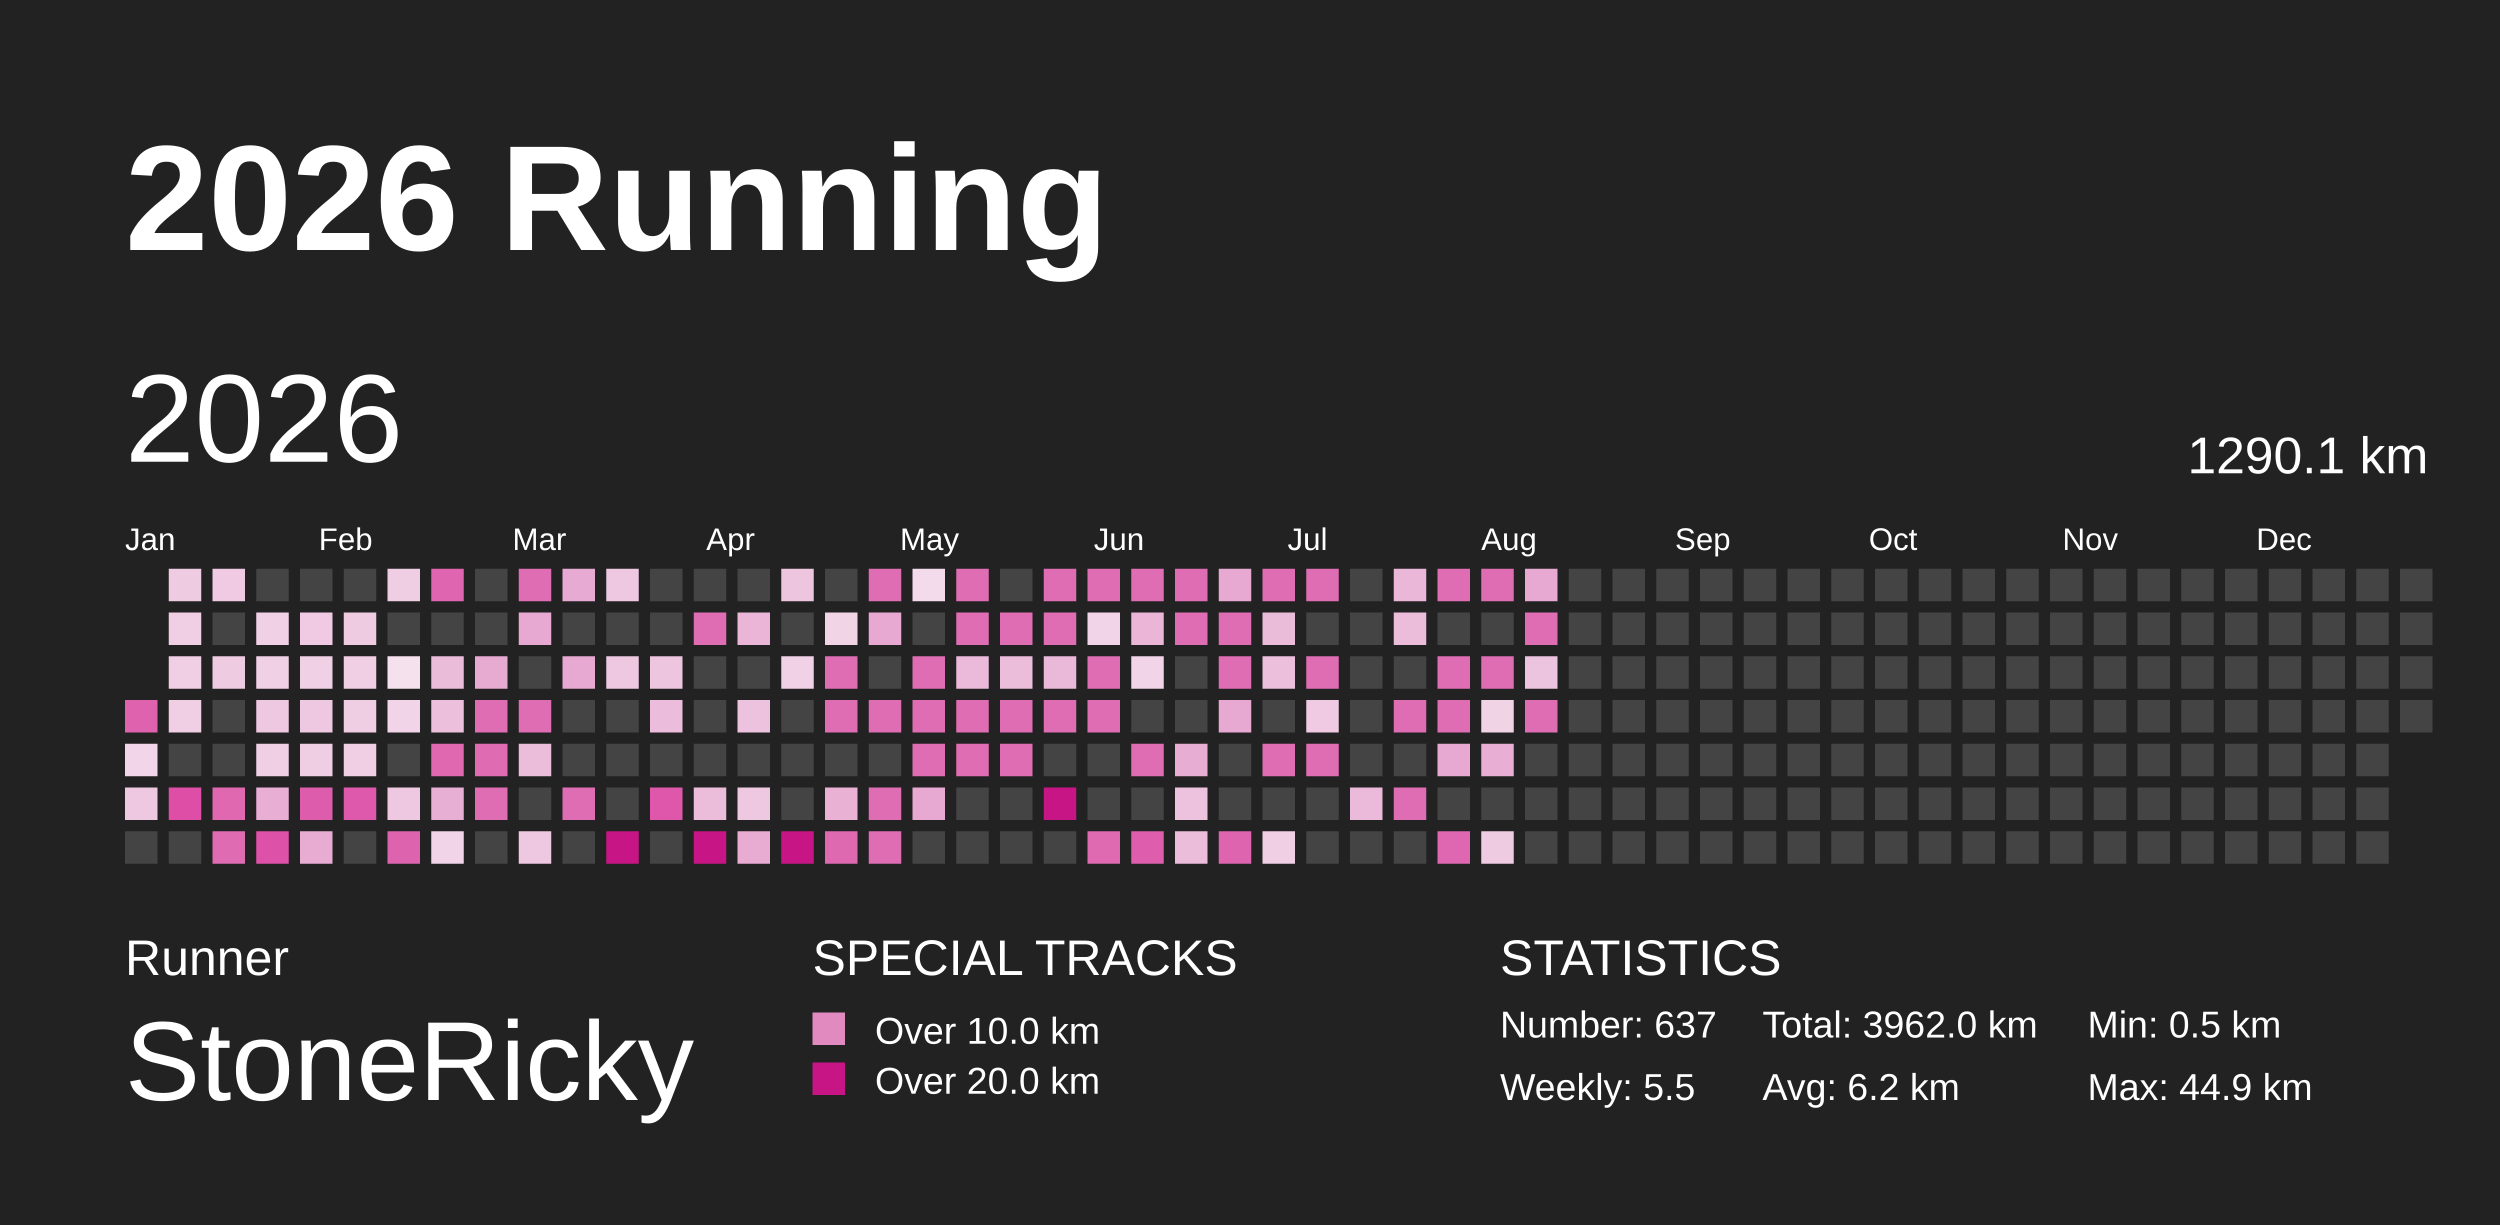
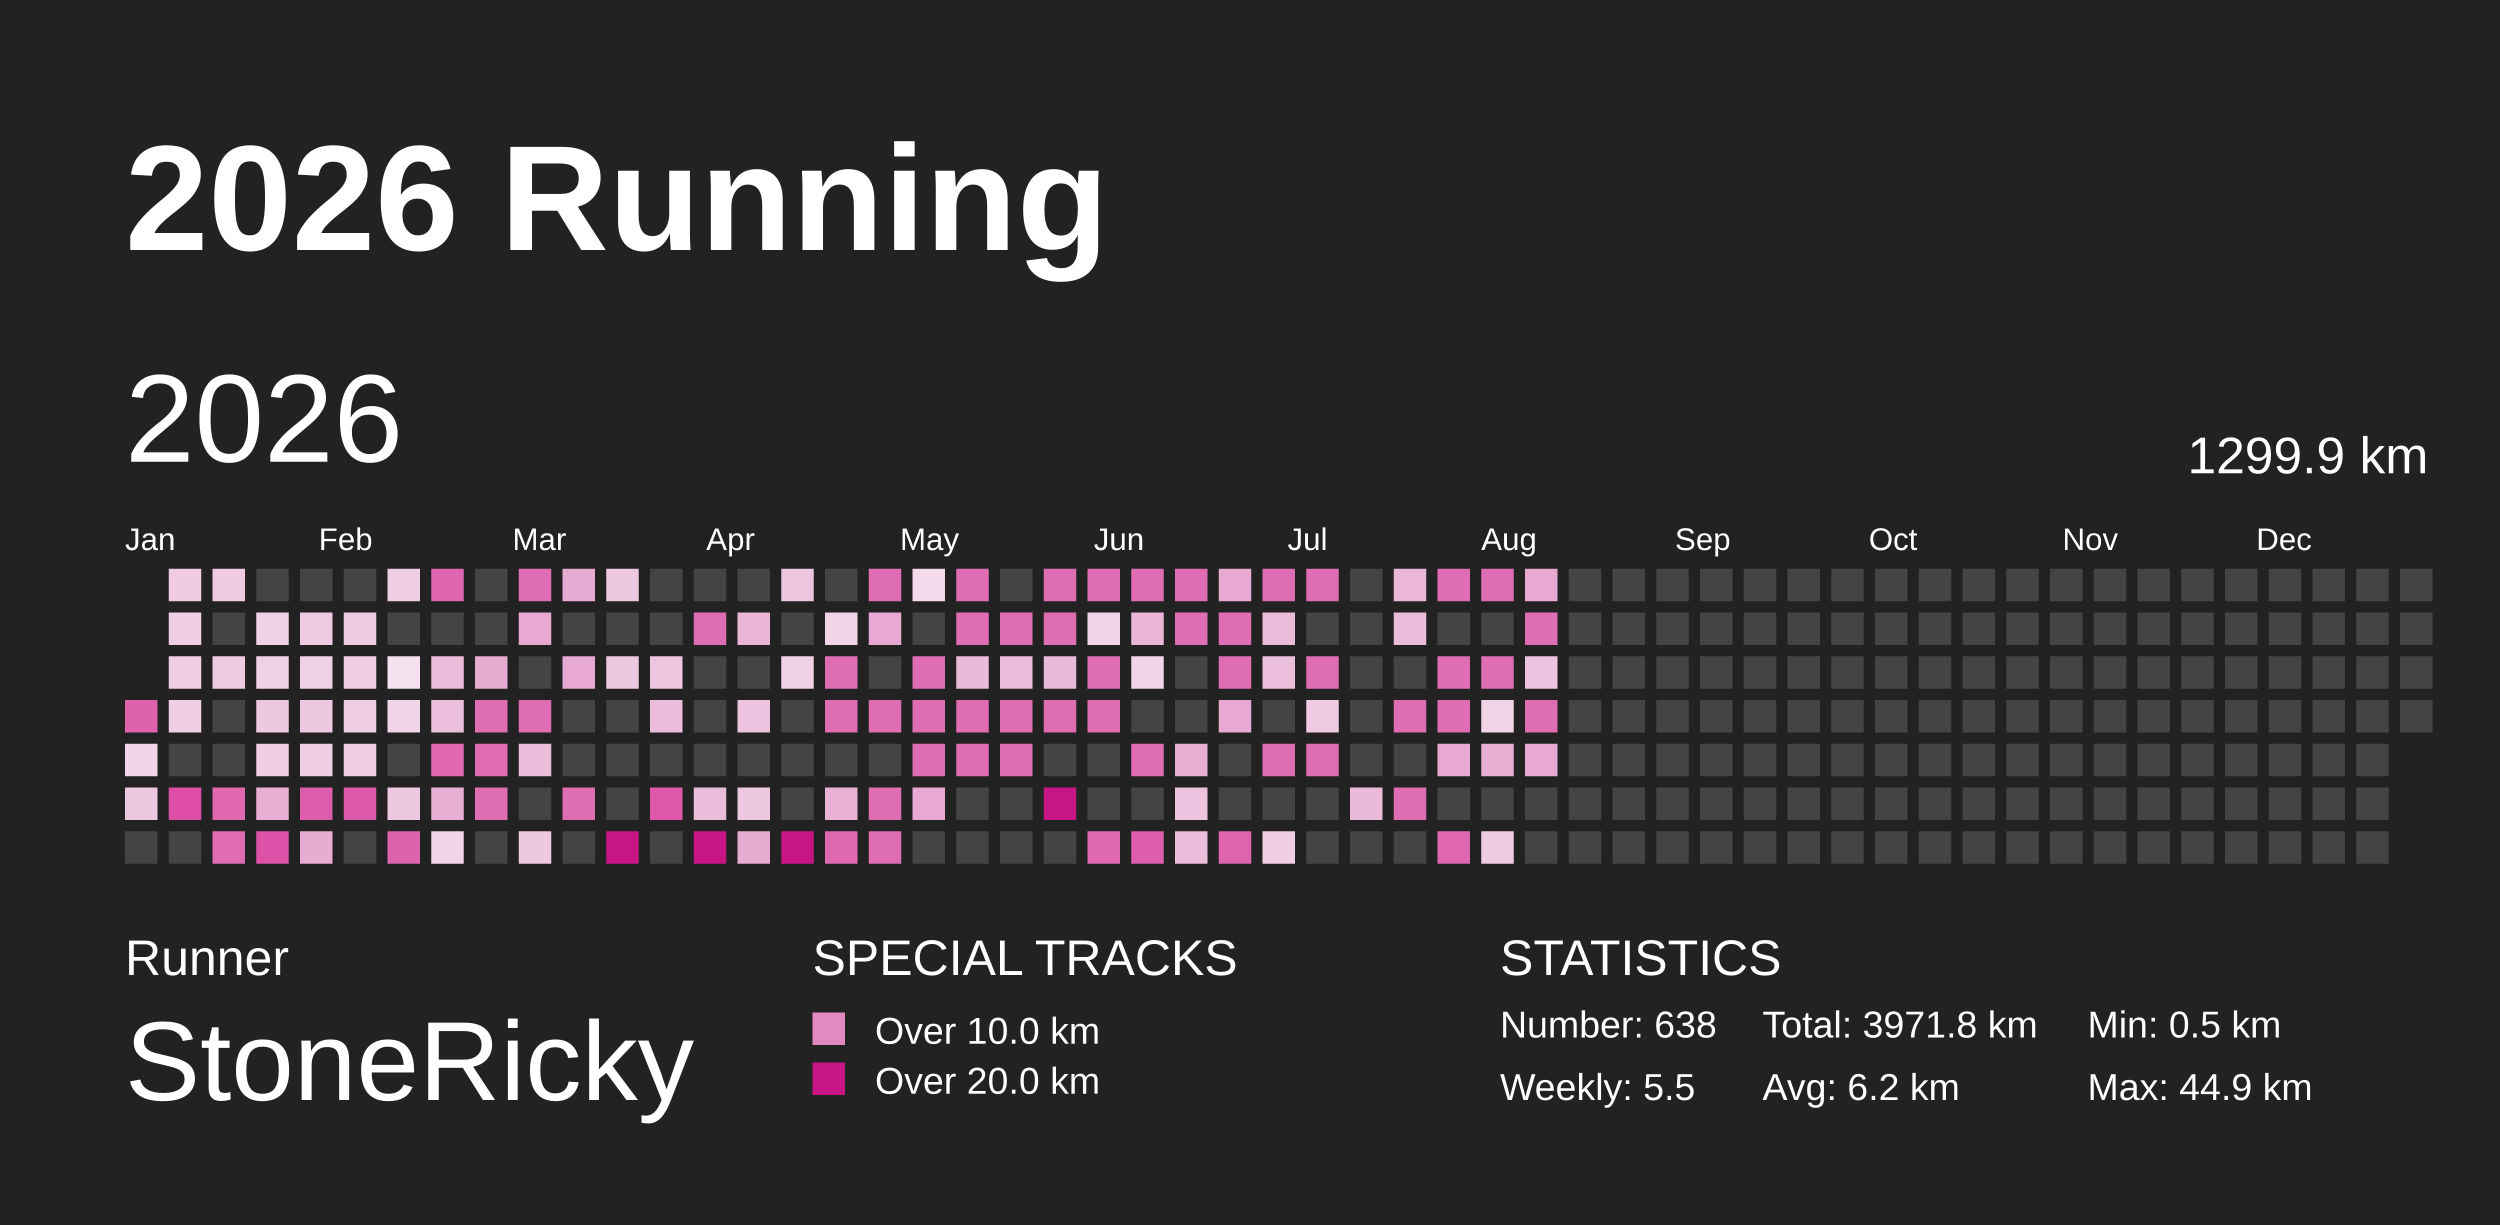
<svg xmlns="http://www.w3.org/2000/svg" baseProfile="full" height="98mm" version="1.1" viewBox="0,0,200,98" width="200mm">
  <defs>
    <pattern height="2" id="indoor-stripe" patternUnits="userSpaceOnUse" width="2">
      <line stroke="white" stroke-opacity="0.45" stroke-width="0.5" x1="0" x2="2" y1="2" y2="0" />
    </pattern>
  </defs>
  <rect fill="#222222" height="98" width="200" x="0" y="0" />
  <text fill="#FFFFFF" style="font-size:12px; font-family:Arial; font-weight:bold;" x="10" y="20">2026 Running</text>
  <text fill="#FFFFFF" style="font-size:4px; font-family:Arial" x="10" y="78">Runner</text>
  <text fill="#FFFFFF" style="font-size:9px; font-family:Arial" x="10" y="88">StoneRicky</text>
  <text fill="#FFFFFF" style="font-size:4px; font-family:Arial" x="65" y="78">SPECIAL TRACKS</text>
  <rect fill="#E18ABF" height="2.6" width="2.6" x="65" y="81" />
  <text fill="#FFFFFF" style="font-size:3px; font-family:Arial" x="70" y="83.5">Over 10.0 km</text>
  <rect fill="#C71585" height="2.6" width="2.6" x="65" y="85" />
  <text fill="#FFFFFF" style="font-size:3px; font-family:Arial" x="70" y="87.5">Over 20.0 km</text>
  <text fill="#FFFFFF" style="font-size:4px; font-family:Arial" x="120" y="78">STATISTICS</text>
-   <text fill="#FFFFFF" style="font-size:3px; font-family:Arial" x="120" y="83">Number: 637</text>
+   <text fill="#FFFFFF" style="font-size:3px; font-family:Arial" x="120" y="83">Number: 638</text>
  <text fill="#FFFFFF" style="font-size:3px; font-family:Arial" x="120" y="88">Weekly: 5.5</text>
-   <text fill="#FFFFFF" style="font-size:3px; font-family:Arial" x="141" y="83">Total: 3962.0 km</text>
+   <text fill="#FFFFFF" style="font-size:3px; font-family:Arial" x="141" y="83">Total: 3971.8 km</text>
  <text fill="#FFFFFF" style="font-size:3px; font-family:Arial" x="141" y="88">Avg: 6.2 km</text>
  <text fill="#FFFFFF" style="font-size:3px; font-family:Arial" x="167" y="83">Min: 0.5 km</text>
  <text fill="#FFFFFF" style="font-size:3px; font-family:Arial" x="167" y="88">Max: 44.9 km</text>
  <text dominant-baseline="hanging" fill="#FFFFFF" style="font-size:10.0px; font-family:Arial;" x="10" y="30">2026</text>
-   <text dominant-baseline="hanging" fill="#FFFFFF" style="font-size:4.125px; font-family:Arial;" x="175" y="35">1290.1 km</text>
+   <text dominant-baseline="hanging" fill="#FFFFFF" style="font-size:4.125px; font-family:Arial;" x="175" y="35">1299.9 km</text>
  <text fill="#FFFFFF" style="font-size:2.5px; font-family:Arial" x="10.0" y="44">Jan</text>
  <text fill="#FFFFFF" style="font-size:2.5px; font-family:Arial" x="25.5" y="44">Feb</text>
  <text fill="#FFFFFF" style="font-size:2.5px; font-family:Arial" x="41.0" y="44">Mar</text>
  <text fill="#FFFFFF" style="font-size:2.5px; font-family:Arial" x="56.5" y="44">Apr</text>
  <text fill="#FFFFFF" style="font-size:2.5px; font-family:Arial" x="72.0" y="44">May</text>
  <text fill="#FFFFFF" style="font-size:2.5px; font-family:Arial" x="87.5" y="44">Jun</text>
  <text fill="#FFFFFF" style="font-size:2.5px; font-family:Arial" x="103.0" y="44">Jul</text>
  <text fill="#FFFFFF" style="font-size:2.5px; font-family:Arial" x="118.5" y="44">Aug</text>
  <text fill="#FFFFFF" style="font-size:2.5px; font-family:Arial" x="134.0" y="44">Sep</text>
  <text fill="#FFFFFF" style="font-size:2.5px; font-family:Arial" x="149.5" y="44">Oct</text>
  <text fill="#FFFFFF" style="font-size:2.5px; font-family:Arial" x="165.0" y="44">Nov</text>
  <text fill="#FFFFFF" style="font-size:2.5px; font-family:Arial" x="180.5" y="44">Dec</text>
  <rect fill="#de62ae" height="2.6" width="2.6" x="10.0" y="56.0" />
  <rect fill="#f2d5e8" height="2.6" width="2.6" x="10.0" y="59.5" />
  <rect fill="#eec7e0" height="2.6" width="2.6" x="10.0" y="63.0" />
  <rect fill="#444444" height="2.6" width="2.6" x="10.0" y="66.5" />
  <rect fill="#efcbe2" height="2.6" width="2.6" x="13.5" y="45.5" />
  <rect fill="#f0cee4" height="2.6" width="2.6" x="13.5" y="49.0" />
  <rect fill="#f0cee4" height="2.6" width="2.6" x="13.5" y="52.5" />
  <rect fill="#f0cee4" height="2.6" width="2.6" x="13.5" y="56.0" />
  <rect fill="#444444" height="2.6" width="2.6" x="13.5" y="59.5" />
  <rect fill="#de4ea7" height="2.6" width="2.6" x="13.5" y="63.0" />
  <rect fill="#444444" height="2.6" width="2.6" x="13.5" y="66.5" />
  <rect fill="#efcae2" height="2.6" width="2.6" x="17.0" y="45.5" />
  <rect fill="#444444" height="2.6" width="2.6" x="17.0" y="49.0" />
  <rect fill="#efcbe2" height="2.6" width="2.6" x="17.0" y="52.5" />
  <rect fill="#444444" height="2.6" width="2.6" x="17.0" y="56.0" />
  <rect fill="#444444" height="2.6" width="2.6" x="17.0" y="59.5" />
  <rect fill="#df68b1" height="2.6" width="2.6" x="17.0" y="63.0" />
  <rect fill="#df6bb2" height="2.6" width="2.6" x="17.0" y="66.5" />
  <rect fill="#444444" height="2.6" width="2.6" x="20.5" y="45.5" />
  <rect fill="#f0d0e5" height="2.6" width="2.6" x="20.5" y="49.0" />
  <rect fill="#f0d0e5" height="2.6" width="2.6" x="20.5" y="52.5" />
  <rect fill="#eec8e1" height="2.6" width="2.6" x="20.5" y="56.0" />
  <rect fill="#f0cfe4" height="2.6" width="2.6" x="20.5" y="59.5" />
  <rect fill="#e8aed3" height="2.6" width="2.6" x="20.5" y="63.0" />
  <rect fill="#de51a8" height="2.6" width="2.6" x="20.5" y="66.5" />
  <rect fill="#444444" height="2.6" width="2.6" x="24.0" y="45.5" />
  <rect fill="#efcae2" height="2.6" width="2.6" x="24.0" y="49.0" />
  <rect fill="#f0d0e5" height="2.6" width="2.6" x="24.0" y="52.5" />
  <rect fill="#eec7e0" height="2.6" width="2.6" x="24.0" y="56.0" />
  <rect fill="#efcde3" height="2.6" width="2.6" x="24.0" y="59.5" />
  <rect fill="#de5cac" height="2.6" width="2.6" x="24.0" y="63.0" />
  <rect fill="#e8acd3" height="2.6" width="2.6" x="24.0" y="66.5" />
  <rect fill="#444444" height="2.6" width="2.6" x="27.5" y="45.5" />
  <rect fill="#efcbe2" height="2.6" width="2.6" x="27.5" y="49.0" />
  <rect fill="#f0cee4" height="2.6" width="2.6" x="27.5" y="52.5" />
  <rect fill="#efcde3" height="2.6" width="2.6" x="27.5" y="56.0" />
  <rect fill="#f0cee4" height="2.6" width="2.6" x="27.5" y="59.5" />
  <rect fill="#de59ab" height="2.6" width="2.6" x="27.5" y="63.0" />
  <rect fill="#444444" height="2.6" width="2.6" x="27.5" y="66.5" />
  <rect fill="#efcde3" height="2.6" width="2.6" x="31.0" y="45.5" />
  <rect fill="#444444" height="2.6" width="2.6" x="31.0" y="49.0" />
  <rect fill="#f5e1ee" height="2.6" width="2.6" x="31.0" y="52.5" />
  <rect fill="#f1d4e7" height="2.6" width="2.6" x="31.0" y="56.0" />
  <rect fill="#444444" height="2.6" width="2.6" x="31.0" y="59.5" />
  <rect fill="#eec7e0" height="2.6" width="2.6" x="31.0" y="63.0" />
  <rect fill="#de63af" height="2.6" width="2.6" x="31.0" y="66.5" />
  <rect fill="#df65b0" height="2.6" width="2.6" x="34.5" y="45.5" />
  <rect fill="#444444" height="2.6" width="2.6" x="34.5" y="49.0" />
  <rect fill="#ebbcda" height="2.6" width="2.6" x="34.5" y="52.5" />
  <rect fill="#ecbfdc" height="2.6" width="2.6" x="34.5" y="56.0" />
  <rect fill="#df68b1" height="2.6" width="2.6" x="34.5" y="59.5" />
  <rect fill="#e8afd4" height="2.6" width="2.6" x="34.5" y="63.0" />
  <rect fill="#f1d4e7" height="2.6" width="2.6" x="34.5" y="66.5" />
  <rect fill="#444444" height="2.6" width="2.6" x="38.0" y="45.5" />
  <rect fill="#444444" height="2.6" width="2.6" x="38.0" y="49.0" />
  <rect fill="#e7aad1" height="2.6" width="2.6" x="38.0" y="52.5" />
  <rect fill="#df6db3" height="2.6" width="2.6" x="38.0" y="56.0" />
  <rect fill="#df6bb2" height="2.6" width="2.6" x="38.0" y="59.5" />
  <rect fill="#df6db3" height="2.6" width="2.6" x="38.0" y="63.0" />
  <rect fill="#444444" height="2.6" width="2.6" x="38.0" y="66.5" />
  <rect fill="#df6db3" height="2.6" width="2.6" x="41.5" y="45.5" />
  <rect fill="#e7a9d1" height="2.6" width="2.6" x="41.5" y="49.0" />
  <rect fill="#444444" height="2.6" width="2.6" x="41.5" y="52.5" />
  <rect fill="#df6db3" height="2.6" width="2.6" x="41.5" y="56.0" />
  <rect fill="#ecbddb" height="2.6" width="2.6" x="41.5" y="59.5" />
  <rect fill="#444444" height="2.6" width="2.6" x="41.5" y="63.0" />
  <rect fill="#eec8e1" height="2.6" width="2.6" x="41.5" y="66.5" />
  <rect fill="#e7aad2" height="2.6" width="2.6" x="45.0" y="45.5" />
  <rect fill="#444444" height="2.6" width="2.6" x="45.0" y="49.0" />
  <rect fill="#e7a9d1" height="2.6" width="2.6" x="45.0" y="52.5" />
  <rect fill="#444444" height="2.6" width="2.6" x="45.0" y="56.0" />
  <rect fill="#444444" height="2.6" width="2.6" x="45.0" y="59.5" />
  <rect fill="#df6db3" height="2.6" width="2.6" x="45.0" y="63.0" />
  <rect fill="#444444" height="2.6" width="2.6" x="45.0" y="66.5" />
  <rect fill="#eec8e1" height="2.6" width="2.6" x="48.5" y="45.5" />
  <rect fill="#444444" height="2.6" width="2.6" x="48.5" y="49.0" />
  <rect fill="#eec8e1" height="2.6" width="2.6" x="48.5" y="52.5" />
  <rect fill="#444444" height="2.6" width="2.6" x="48.5" y="56.0" />
  <rect fill="#444444" height="2.6" width="2.6" x="48.5" y="59.5" />
  <rect fill="#444444" height="2.6" width="2.6" x="48.5" y="63.0" />
  <rect fill="#C71585" height="2.6" width="2.6" x="48.5" y="66.5" />
  <rect fill="#444444" height="2.6" width="2.6" x="52.0" y="45.5" />
  <rect fill="#444444" height="2.6" width="2.6" x="52.0" y="49.0" />
  <rect fill="#edc5df" height="2.6" width="2.6" x="52.0" y="52.5" />
  <rect fill="#ebbcdb" height="2.6" width="2.6" x="52.0" y="56.0" />
  <rect fill="#444444" height="2.6" width="2.6" x="52.0" y="59.5" />
  <rect fill="#de57aa" height="2.6" width="2.6" x="52.0" y="63.0" />
  <rect fill="#444444" height="2.6" width="2.6" x="52.0" y="66.5" />
  <rect fill="#444444" height="2.6" width="2.6" x="55.5" y="45.5" />
  <rect fill="#df6db3" height="2.6" width="2.6" x="55.5" y="49.0" />
  <rect fill="#444444" height="2.6" width="2.6" x="55.5" y="52.5" />
  <rect fill="#444444" height="2.6" width="2.6" x="55.5" y="56.0" />
  <rect fill="#444444" height="2.6" width="2.6" x="55.5" y="59.5" />
  <rect fill="#ecbddb" height="2.6" width="2.6" x="55.5" y="63.0" />
  <rect fill="#C71585" height="2.6" width="2.6" x="55.5" y="66.5" />
  <rect fill="#444444" height="2.6" width="2.6" x="59.0" y="45.5" />
  <rect fill="#eab5d7" height="2.6" width="2.6" x="59.0" y="49.0" />
  <rect fill="#444444" height="2.6" width="2.6" x="59.0" y="52.5" />
  <rect fill="#edc2de" height="2.6" width="2.6" x="59.0" y="56.0" />
  <rect fill="#444444" height="2.6" width="2.6" x="59.0" y="59.5" />
  <rect fill="#eec8e1" height="2.6" width="2.6" x="59.0" y="63.0" />
  <rect fill="#e8abd2" height="2.6" width="2.6" x="59.0" y="66.5" />
  <rect fill="#edc5df" height="2.6" width="2.6" x="62.5" y="45.5" />
  <rect fill="#444444" height="2.6" width="2.6" x="62.5" y="49.0" />
  <rect fill="#f0d1e5" height="2.6" width="2.6" x="62.5" y="52.5" />
  <rect fill="#444444" height="2.6" width="2.6" x="62.5" y="56.0" />
  <rect fill="#444444" height="2.6" width="2.6" x="62.5" y="59.5" />
  <rect fill="#444444" height="2.6" width="2.6" x="62.5" y="63.0" />
  <rect fill="#C71585" height="2.6" width="2.6" x="62.5" y="66.5" />
  <rect fill="#444444" height="2.6" width="2.6" x="66.0" y="45.5" />
  <rect fill="#f1d5e7" height="2.6" width="2.6" x="66.0" y="49.0" />
  <rect fill="#df6db3" height="2.6" width="2.6" x="66.0" y="52.5" />
  <rect fill="#df6db3" height="2.6" width="2.6" x="66.0" y="56.0" />
  <rect fill="#444444" height="2.6" width="2.6" x="66.0" y="59.5" />
  <rect fill="#e9b2d5" height="2.6" width="2.6" x="66.0" y="63.0" />
  <rect fill="#df69b1" height="2.6" width="2.6" x="66.0" y="66.5" />
  <rect fill="#df6db3" height="2.6" width="2.6" x="69.5" y="45.5" />
  <rect fill="#e7a9d1" height="2.6" width="2.6" x="69.5" y="49.0" />
  <rect fill="#444444" height="2.6" width="2.6" x="69.5" y="52.5" />
  <rect fill="#df6db3" height="2.6" width="2.6" x="69.5" y="56.0" />
  <rect fill="#444444" height="2.6" width="2.6" x="69.5" y="59.5" />
  <rect fill="#df6db3" height="2.6" width="2.6" x="69.5" y="63.0" />
  <rect fill="#df6db3" height="2.6" width="2.6" x="69.5" y="66.5" />
  <rect fill="#f3dbeb" height="2.6" width="2.6" x="73.0" y="45.5" />
  <rect fill="#444444" height="2.6" width="2.6" x="73.0" y="49.0" />
  <rect fill="#df6db3" height="2.6" width="2.6" x="73.0" y="52.5" />
  <rect fill="#df6db3" height="2.6" width="2.6" x="73.0" y="56.0" />
  <rect fill="#df6db3" height="2.6" width="2.6" x="73.0" y="59.5" />
  <rect fill="#e7a8d1" height="2.6" width="2.6" x="73.0" y="63.0" />
  <rect fill="#444444" height="2.6" width="2.6" x="73.0" y="66.5" />
  <rect fill="#df6db3" height="2.6" width="2.6" x="76.5" y="45.5" />
  <rect fill="#df6db3" height="2.6" width="2.6" x="76.5" y="49.0" />
  <rect fill="#ebb9d9" height="2.6" width="2.6" x="76.5" y="52.5" />
  <rect fill="#df6db3" height="2.6" width="2.6" x="76.5" y="56.0" />
  <rect fill="#df6db3" height="2.6" width="2.6" x="76.5" y="59.5" />
  <rect fill="#444444" height="2.6" width="2.6" x="76.5" y="63.0" />
  <rect fill="#444444" height="2.6" width="2.6" x="76.5" y="66.5" />
  <rect fill="#444444" height="2.6" width="2.6" x="80.0" y="45.5" />
  <rect fill="#df6db3" height="2.6" width="2.6" x="80.0" y="49.0" />
  <rect fill="#ebbddb" height="2.6" width="2.6" x="80.0" y="52.5" />
  <rect fill="#df6db3" height="2.6" width="2.6" x="80.0" y="56.0" />
  <rect fill="#df6db3" height="2.6" width="2.6" x="80.0" y="59.5" />
  <rect fill="#444444" height="2.6" width="2.6" x="80.0" y="63.0" />
  <rect fill="#444444" height="2.6" width="2.6" x="80.0" y="66.5" />
  <rect fill="#df6db3" height="2.6" width="2.6" x="83.5" y="45.5" />
  <rect fill="#df6db3" height="2.6" width="2.6" x="83.5" y="49.0" />
  <rect fill="#eab8d8" height="2.6" width="2.6" x="83.5" y="52.5" />
  <rect fill="#df6db3" height="2.6" width="2.6" x="83.5" y="56.0" />
  <rect fill="#444444" height="2.6" width="2.6" x="83.5" y="59.5" />
  <rect fill="#C71585" height="2.6" width="2.6" x="83.5" y="63.0" />
  <rect fill="#444444" height="2.6" width="2.6" x="83.5" y="66.5" />
  <rect fill="#df6db3" height="2.6" width="2.6" x="87.0" y="45.5" />
  <rect fill="#f1d4e7" height="2.6" width="2.6" x="87.0" y="49.0" />
  <rect fill="#df6db3" height="2.6" width="2.6" x="87.0" y="52.5" />
  <rect fill="#df6db3" height="2.6" width="2.6" x="87.0" y="56.0" />
  <rect fill="#444444" height="2.6" width="2.6" x="87.0" y="59.5" />
  <rect fill="#444444" height="2.6" width="2.6" x="87.0" y="63.0" />
  <rect fill="#df6ab2" height="2.6" width="2.6" x="87.0" y="66.5" />
  <rect fill="#df6db3" height="2.6" width="2.6" x="90.5" y="45.5" />
  <rect fill="#eab5d7" height="2.6" width="2.6" x="90.5" y="49.0" />
  <rect fill="#f1d4e7" height="2.6" width="2.6" x="90.5" y="52.5" />
  <rect fill="#444444" height="2.6" width="2.6" x="90.5" y="56.0" />
  <rect fill="#df6db3" height="2.6" width="2.6" x="90.5" y="59.5" />
  <rect fill="#444444" height="2.6" width="2.6" x="90.5" y="63.0" />
  <rect fill="#de5ead" height="2.6" width="2.6" x="90.5" y="66.5" />
  <rect fill="#df6db3" height="2.6" width="2.6" x="94.0" y="45.5" />
  <rect fill="#df6db3" height="2.6" width="2.6" x="94.0" y="49.0" />
  <rect fill="#444444" height="2.6" width="2.6" x="94.0" y="52.5" />
  <rect fill="#444444" height="2.6" width="2.6" x="94.0" y="56.0" />
  <rect fill="#e8add3" height="2.6" width="2.6" x="94.0" y="59.5" />
  <rect fill="#edc2de" height="2.6" width="2.6" x="94.0" y="63.0" />
  <rect fill="#ebbddb" height="2.6" width="2.6" x="94.0" y="66.5" />
  <rect fill="#e7a8d1" height="2.6" width="2.6" x="97.5" y="45.5" />
  <rect fill="#df6db3" height="2.6" width="2.6" x="97.5" y="49.0" />
  <rect fill="#df6db3" height="2.6" width="2.6" x="97.5" y="52.5" />
  <rect fill="#e7a9d1" height="2.6" width="2.6" x="97.5" y="56.0" />
  <rect fill="#444444" height="2.6" width="2.6" x="97.5" y="59.5" />
  <rect fill="#444444" height="2.6" width="2.6" x="97.5" y="63.0" />
  <rect fill="#de64af" height="2.6" width="2.6" x="97.5" y="66.5" />
  <rect fill="#df6db3" height="2.6" width="2.6" x="101.0" y="45.5" />
  <rect fill="#ebbbda" height="2.6" width="2.6" x="101.0" y="49.0" />
  <rect fill="#ecbfdc" height="2.6" width="2.6" x="101.0" y="52.5" />
  <rect fill="#444444" height="2.6" width="2.6" x="101.0" y="56.0" />
  <rect fill="#df6db3" height="2.6" width="2.6" x="101.0" y="59.5" />
  <rect fill="#444444" height="2.6" width="2.6" x="101.0" y="63.0" />
  <rect fill="#f0cfe4" height="2.6" width="2.6" x="101.0" y="66.5" />
  <rect fill="#df6db3" height="2.6" width="2.6" x="104.5" y="45.5" />
  <rect fill="#444444" height="2.6" width="2.6" x="104.5" y="49.0" />
  <rect fill="#df6db3" height="2.6" width="2.6" x="104.5" y="52.5" />
  <rect fill="#efcae2" height="2.6" width="2.6" x="104.5" y="56.0" />
  <rect fill="#df6db3" height="2.6" width="2.6" x="104.5" y="59.5" />
  <rect fill="#444444" height="2.6" width="2.6" x="104.5" y="63.0" />
  <rect fill="#444444" height="2.6" width="2.6" x="104.5" y="66.5" />
  <rect fill="#444444" height="2.6" width="2.6" x="108.0" y="45.5" />
  <rect fill="#444444" height="2.6" width="2.6" x="108.0" y="49.0" />
  <rect fill="#444444" height="2.6" width="2.6" x="108.0" y="52.5" />
  <rect fill="#444444" height="2.6" width="2.6" x="108.0" y="56.0" />
  <rect fill="#444444" height="2.6" width="2.6" x="108.0" y="59.5" />
  <rect fill="#ebbada" height="2.6" width="2.6" x="108.0" y="63.0" />
  <rect fill="#444444" height="2.6" width="2.6" x="108.0" y="66.5" />
  <rect fill="#eab7d8" height="2.6" width="2.6" x="111.5" y="45.5" />
  <rect fill="#ebbddb" height="2.6" width="2.6" x="111.5" y="49.0" />
  <rect fill="#444444" height="2.6" width="2.6" x="111.5" y="52.5" />
  <rect fill="#df6db3" height="2.6" width="2.6" x="111.5" y="56.0" />
  <rect fill="#444444" height="2.6" width="2.6" x="111.5" y="59.5" />
  <rect fill="#df6db3" height="2.6" width="2.6" x="111.5" y="63.0" />
  <rect fill="#444444" height="2.6" width="2.6" x="111.5" y="66.5" />
  <rect fill="#df6db3" height="2.6" width="2.6" x="115.0" y="45.5" />
  <rect fill="#444444" height="2.6" width="2.6" x="115.0" y="49.0" />
  <rect fill="#df6db3" height="2.6" width="2.6" x="115.0" y="52.5" />
  <rect fill="#df6db3" height="2.6" width="2.6" x="115.0" y="56.0" />
  <rect fill="#e7a9d1" height="2.6" width="2.6" x="115.0" y="59.5" />
  <rect fill="#444444" height="2.6" width="2.6" x="115.0" y="63.0" />
  <rect fill="#df66b0" height="2.6" width="2.6" x="115.0" y="66.5" />
  <rect fill="#df6db3" height="2.6" width="2.6" x="118.5" y="45.5" />
  <rect fill="#444444" height="2.6" width="2.6" x="118.5" y="49.0" />
  <rect fill="#df6db3" height="2.6" width="2.6" x="118.5" y="52.5" />
  <rect fill="#f1d3e6" height="2.6" width="2.6" x="118.5" y="56.0" />
  <rect fill="#e8aed4" height="2.6" width="2.6" x="118.5" y="59.5" />
  <rect fill="#444444" height="2.6" width="2.6" x="118.5" y="63.0" />
  <rect fill="#efcbe2" height="2.6" width="2.6" x="118.5" y="66.5" />
  <rect fill="#e7a8d1" height="2.6" width="2.6" x="122.0" y="45.5" />
  <rect fill="#df6db3" height="2.6" width="2.6" x="122.0" y="49.0" />
  <rect fill="#edc4df" height="2.6" width="2.6" x="122.0" y="52.5" />
  <rect fill="#df6db3" height="2.6" width="2.6" x="122.0" y="56.0" />
-   <rect fill="#444444" height="2.6" width="2.6" x="122.0" y="59.5" />
+   <rect fill="#e7a9d1" height="2.6" width="2.6" x="122.0" y="59.5" />
  <rect fill="#444444" height="2.6" width="2.6" x="122.0" y="63.0" />
  <rect fill="#444444" height="2.6" width="2.6" x="122.0" y="66.5" />
  <rect fill="#444444" height="2.6" width="2.6" x="125.5" y="45.5" />
  <rect fill="#444444" height="2.6" width="2.6" x="125.5" y="49.0" />
  <rect fill="#444444" height="2.6" width="2.6" x="125.5" y="52.5" />
  <rect fill="#444444" height="2.6" width="2.6" x="125.5" y="56.0" />
  <rect fill="#444444" height="2.6" width="2.6" x="125.5" y="59.5" />
  <rect fill="#444444" height="2.6" width="2.6" x="125.5" y="63.0" />
  <rect fill="#444444" height="2.6" width="2.6" x="125.5" y="66.5" />
  <rect fill="#444444" height="2.6" width="2.6" x="129.0" y="45.5" />
  <rect fill="#444444" height="2.6" width="2.6" x="129.0" y="49.0" />
  <rect fill="#444444" height="2.6" width="2.6" x="129.0" y="52.5" />
  <rect fill="#444444" height="2.6" width="2.6" x="129.0" y="56.0" />
  <rect fill="#444444" height="2.6" width="2.6" x="129.0" y="59.5" />
  <rect fill="#444444" height="2.6" width="2.6" x="129.0" y="63.0" />
  <rect fill="#444444" height="2.6" width="2.6" x="129.0" y="66.5" />
  <rect fill="#444444" height="2.6" width="2.6" x="132.5" y="45.5" />
  <rect fill="#444444" height="2.6" width="2.6" x="132.5" y="49.0" />
  <rect fill="#444444" height="2.6" width="2.6" x="132.5" y="52.5" />
  <rect fill="#444444" height="2.6" width="2.6" x="132.5" y="56.0" />
  <rect fill="#444444" height="2.6" width="2.6" x="132.5" y="59.5" />
  <rect fill="#444444" height="2.6" width="2.6" x="132.5" y="63.0" />
  <rect fill="#444444" height="2.6" width="2.6" x="132.5" y="66.5" />
  <rect fill="#444444" height="2.6" width="2.6" x="136.0" y="45.5" />
  <rect fill="#444444" height="2.6" width="2.6" x="136.0" y="49.0" />
  <rect fill="#444444" height="2.6" width="2.6" x="136.0" y="52.5" />
  <rect fill="#444444" height="2.6" width="2.6" x="136.0" y="56.0" />
  <rect fill="#444444" height="2.6" width="2.6" x="136.0" y="59.5" />
  <rect fill="#444444" height="2.6" width="2.6" x="136.0" y="63.0" />
  <rect fill="#444444" height="2.6" width="2.6" x="136.0" y="66.5" />
  <rect fill="#444444" height="2.6" width="2.6" x="139.5" y="45.5" />
  <rect fill="#444444" height="2.6" width="2.6" x="139.5" y="49.0" />
  <rect fill="#444444" height="2.6" width="2.6" x="139.5" y="52.5" />
  <rect fill="#444444" height="2.6" width="2.6" x="139.5" y="56.0" />
  <rect fill="#444444" height="2.6" width="2.6" x="139.5" y="59.5" />
  <rect fill="#444444" height="2.6" width="2.6" x="139.5" y="63.0" />
  <rect fill="#444444" height="2.6" width="2.6" x="139.5" y="66.5" />
  <rect fill="#444444" height="2.6" width="2.6" x="143.0" y="45.5" />
  <rect fill="#444444" height="2.6" width="2.6" x="143.0" y="49.0" />
  <rect fill="#444444" height="2.6" width="2.6" x="143.0" y="52.5" />
  <rect fill="#444444" height="2.6" width="2.6" x="143.0" y="56.0" />
  <rect fill="#444444" height="2.6" width="2.6" x="143.0" y="59.5" />
  <rect fill="#444444" height="2.6" width="2.6" x="143.0" y="63.0" />
  <rect fill="#444444" height="2.6" width="2.6" x="143.0" y="66.5" />
  <rect fill="#444444" height="2.6" width="2.6" x="146.5" y="45.5" />
  <rect fill="#444444" height="2.6" width="2.6" x="146.5" y="49.0" />
  <rect fill="#444444" height="2.6" width="2.6" x="146.5" y="52.5" />
  <rect fill="#444444" height="2.6" width="2.6" x="146.5" y="56.0" />
  <rect fill="#444444" height="2.6" width="2.6" x="146.5" y="59.5" />
  <rect fill="#444444" height="2.6" width="2.6" x="146.5" y="63.0" />
  <rect fill="#444444" height="2.6" width="2.6" x="146.5" y="66.5" />
  <rect fill="#444444" height="2.6" width="2.6" x="150.0" y="45.5" />
  <rect fill="#444444" height="2.6" width="2.6" x="150.0" y="49.0" />
  <rect fill="#444444" height="2.6" width="2.6" x="150.0" y="52.5" />
  <rect fill="#444444" height="2.6" width="2.6" x="150.0" y="56.0" />
  <rect fill="#444444" height="2.6" width="2.6" x="150.0" y="59.5" />
  <rect fill="#444444" height="2.6" width="2.6" x="150.0" y="63.0" />
  <rect fill="#444444" height="2.6" width="2.6" x="150.0" y="66.5" />
  <rect fill="#444444" height="2.6" width="2.6" x="153.5" y="45.5" />
  <rect fill="#444444" height="2.6" width="2.6" x="153.5" y="49.0" />
  <rect fill="#444444" height="2.6" width="2.6" x="153.5" y="52.5" />
  <rect fill="#444444" height="2.6" width="2.6" x="153.5" y="56.0" />
  <rect fill="#444444" height="2.6" width="2.6" x="153.5" y="59.5" />
  <rect fill="#444444" height="2.6" width="2.6" x="153.5" y="63.0" />
  <rect fill="#444444" height="2.6" width="2.6" x="153.5" y="66.5" />
  <rect fill="#444444" height="2.6" width="2.6" x="157.0" y="45.5" />
  <rect fill="#444444" height="2.6" width="2.6" x="157.0" y="49.0" />
  <rect fill="#444444" height="2.6" width="2.6" x="157.0" y="52.5" />
  <rect fill="#444444" height="2.6" width="2.6" x="157.0" y="56.0" />
  <rect fill="#444444" height="2.6" width="2.6" x="157.0" y="59.5" />
  <rect fill="#444444" height="2.6" width="2.6" x="157.0" y="63.0" />
  <rect fill="#444444" height="2.6" width="2.6" x="157.0" y="66.5" />
  <rect fill="#444444" height="2.6" width="2.6" x="160.5" y="45.5" />
  <rect fill="#444444" height="2.6" width="2.6" x="160.5" y="49.0" />
  <rect fill="#444444" height="2.6" width="2.6" x="160.5" y="52.5" />
  <rect fill="#444444" height="2.6" width="2.6" x="160.5" y="56.0" />
  <rect fill="#444444" height="2.6" width="2.6" x="160.5" y="59.5" />
  <rect fill="#444444" height="2.6" width="2.6" x="160.5" y="63.0" />
  <rect fill="#444444" height="2.6" width="2.6" x="160.5" y="66.5" />
  <rect fill="#444444" height="2.6" width="2.6" x="164.0" y="45.5" />
  <rect fill="#444444" height="2.6" width="2.6" x="164.0" y="49.0" />
  <rect fill="#444444" height="2.6" width="2.6" x="164.0" y="52.5" />
  <rect fill="#444444" height="2.6" width="2.6" x="164.0" y="56.0" />
  <rect fill="#444444" height="2.6" width="2.6" x="164.0" y="59.5" />
  <rect fill="#444444" height="2.6" width="2.6" x="164.0" y="63.0" />
  <rect fill="#444444" height="2.6" width="2.6" x="164.0" y="66.5" />
  <rect fill="#444444" height="2.6" width="2.6" x="167.5" y="45.5" />
  <rect fill="#444444" height="2.6" width="2.6" x="167.5" y="49.0" />
  <rect fill="#444444" height="2.6" width="2.6" x="167.5" y="52.5" />
  <rect fill="#444444" height="2.6" width="2.6" x="167.5" y="56.0" />
  <rect fill="#444444" height="2.6" width="2.6" x="167.5" y="59.5" />
  <rect fill="#444444" height="2.6" width="2.6" x="167.5" y="63.0" />
  <rect fill="#444444" height="2.6" width="2.6" x="167.5" y="66.5" />
  <rect fill="#444444" height="2.6" width="2.6" x="171.0" y="45.5" />
  <rect fill="#444444" height="2.6" width="2.6" x="171.0" y="49.0" />
  <rect fill="#444444" height="2.6" width="2.6" x="171.0" y="52.5" />
  <rect fill="#444444" height="2.6" width="2.6" x="171.0" y="56.0" />
  <rect fill="#444444" height="2.6" width="2.6" x="171.0" y="59.5" />
  <rect fill="#444444" height="2.6" width="2.6" x="171.0" y="63.0" />
  <rect fill="#444444" height="2.6" width="2.6" x="171.0" y="66.5" />
  <rect fill="#444444" height="2.6" width="2.6" x="174.5" y="45.5" />
  <rect fill="#444444" height="2.6" width="2.6" x="174.5" y="49.0" />
  <rect fill="#444444" height="2.6" width="2.6" x="174.5" y="52.5" />
  <rect fill="#444444" height="2.6" width="2.6" x="174.5" y="56.0" />
  <rect fill="#444444" height="2.6" width="2.6" x="174.5" y="59.5" />
  <rect fill="#444444" height="2.6" width="2.6" x="174.5" y="63.0" />
  <rect fill="#444444" height="2.6" width="2.6" x="174.5" y="66.5" />
  <rect fill="#444444" height="2.6" width="2.6" x="178.0" y="45.5" />
  <rect fill="#444444" height="2.6" width="2.6" x="178.0" y="49.0" />
  <rect fill="#444444" height="2.6" width="2.6" x="178.0" y="52.5" />
  <rect fill="#444444" height="2.6" width="2.6" x="178.0" y="56.0" />
  <rect fill="#444444" height="2.6" width="2.6" x="178.0" y="59.5" />
  <rect fill="#444444" height="2.6" width="2.6" x="178.0" y="63.0" />
  <rect fill="#444444" height="2.6" width="2.6" x="178.0" y="66.5" />
  <rect fill="#444444" height="2.6" width="2.6" x="181.5" y="45.5" />
  <rect fill="#444444" height="2.6" width="2.6" x="181.5" y="49.0" />
  <rect fill="#444444" height="2.6" width="2.6" x="181.5" y="52.5" />
  <rect fill="#444444" height="2.6" width="2.6" x="181.5" y="56.0" />
  <rect fill="#444444" height="2.6" width="2.6" x="181.5" y="59.5" />
  <rect fill="#444444" height="2.6" width="2.6" x="181.5" y="63.0" />
  <rect fill="#444444" height="2.6" width="2.6" x="181.5" y="66.5" />
  <rect fill="#444444" height="2.6" width="2.6" x="185.0" y="45.5" />
  <rect fill="#444444" height="2.6" width="2.6" x="185.0" y="49.0" />
  <rect fill="#444444" height="2.6" width="2.6" x="185.0" y="52.5" />
  <rect fill="#444444" height="2.6" width="2.6" x="185.0" y="56.0" />
  <rect fill="#444444" height="2.6" width="2.6" x="185.0" y="59.5" />
  <rect fill="#444444" height="2.6" width="2.6" x="185.0" y="63.0" />
  <rect fill="#444444" height="2.6" width="2.6" x="185.0" y="66.5" />
  <rect fill="#444444" height="2.6" width="2.6" x="188.5" y="45.5" />
  <rect fill="#444444" height="2.6" width="2.6" x="188.5" y="49.0" />
  <rect fill="#444444" height="2.6" width="2.6" x="188.5" y="52.5" />
  <rect fill="#444444" height="2.6" width="2.6" x="188.5" y="56.0" />
  <rect fill="#444444" height="2.6" width="2.6" x="188.5" y="59.5" />
  <rect fill="#444444" height="2.6" width="2.6" x="188.5" y="63.0" />
  <rect fill="#444444" height="2.6" width="2.6" x="188.5" y="66.5" />
  <rect fill="#444444" height="2.6" width="2.6" x="192.0" y="45.5" />
  <rect fill="#444444" height="2.6" width="2.6" x="192.0" y="49.0" />
  <rect fill="#444444" height="2.6" width="2.6" x="192.0" y="52.5" />
  <rect fill="#444444" height="2.6" width="2.6" x="192.0" y="56.0" />
</svg>
